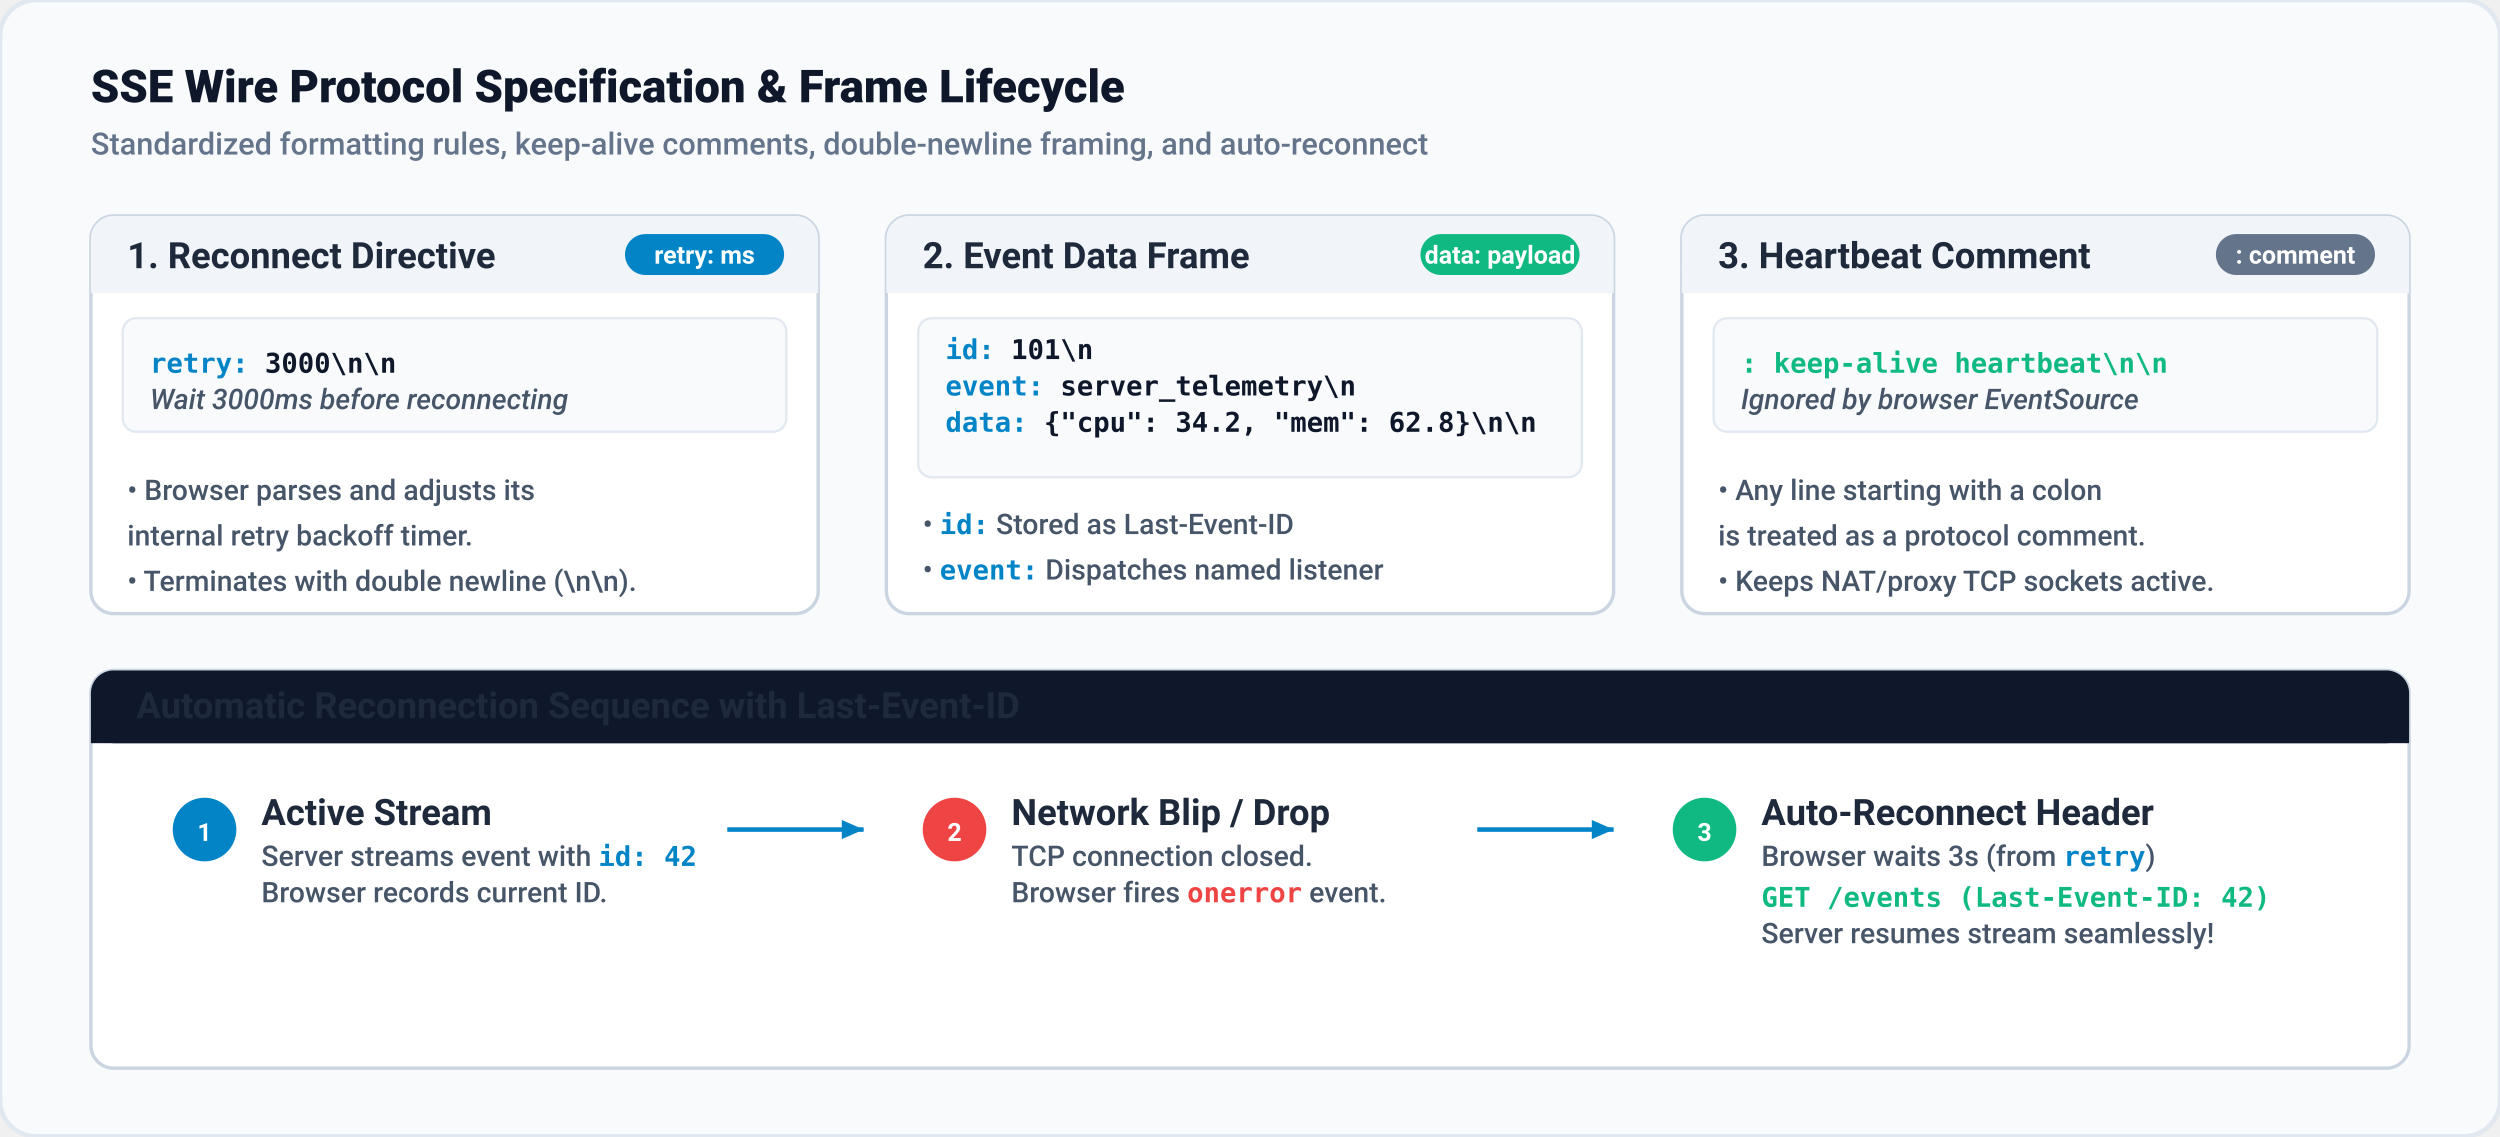
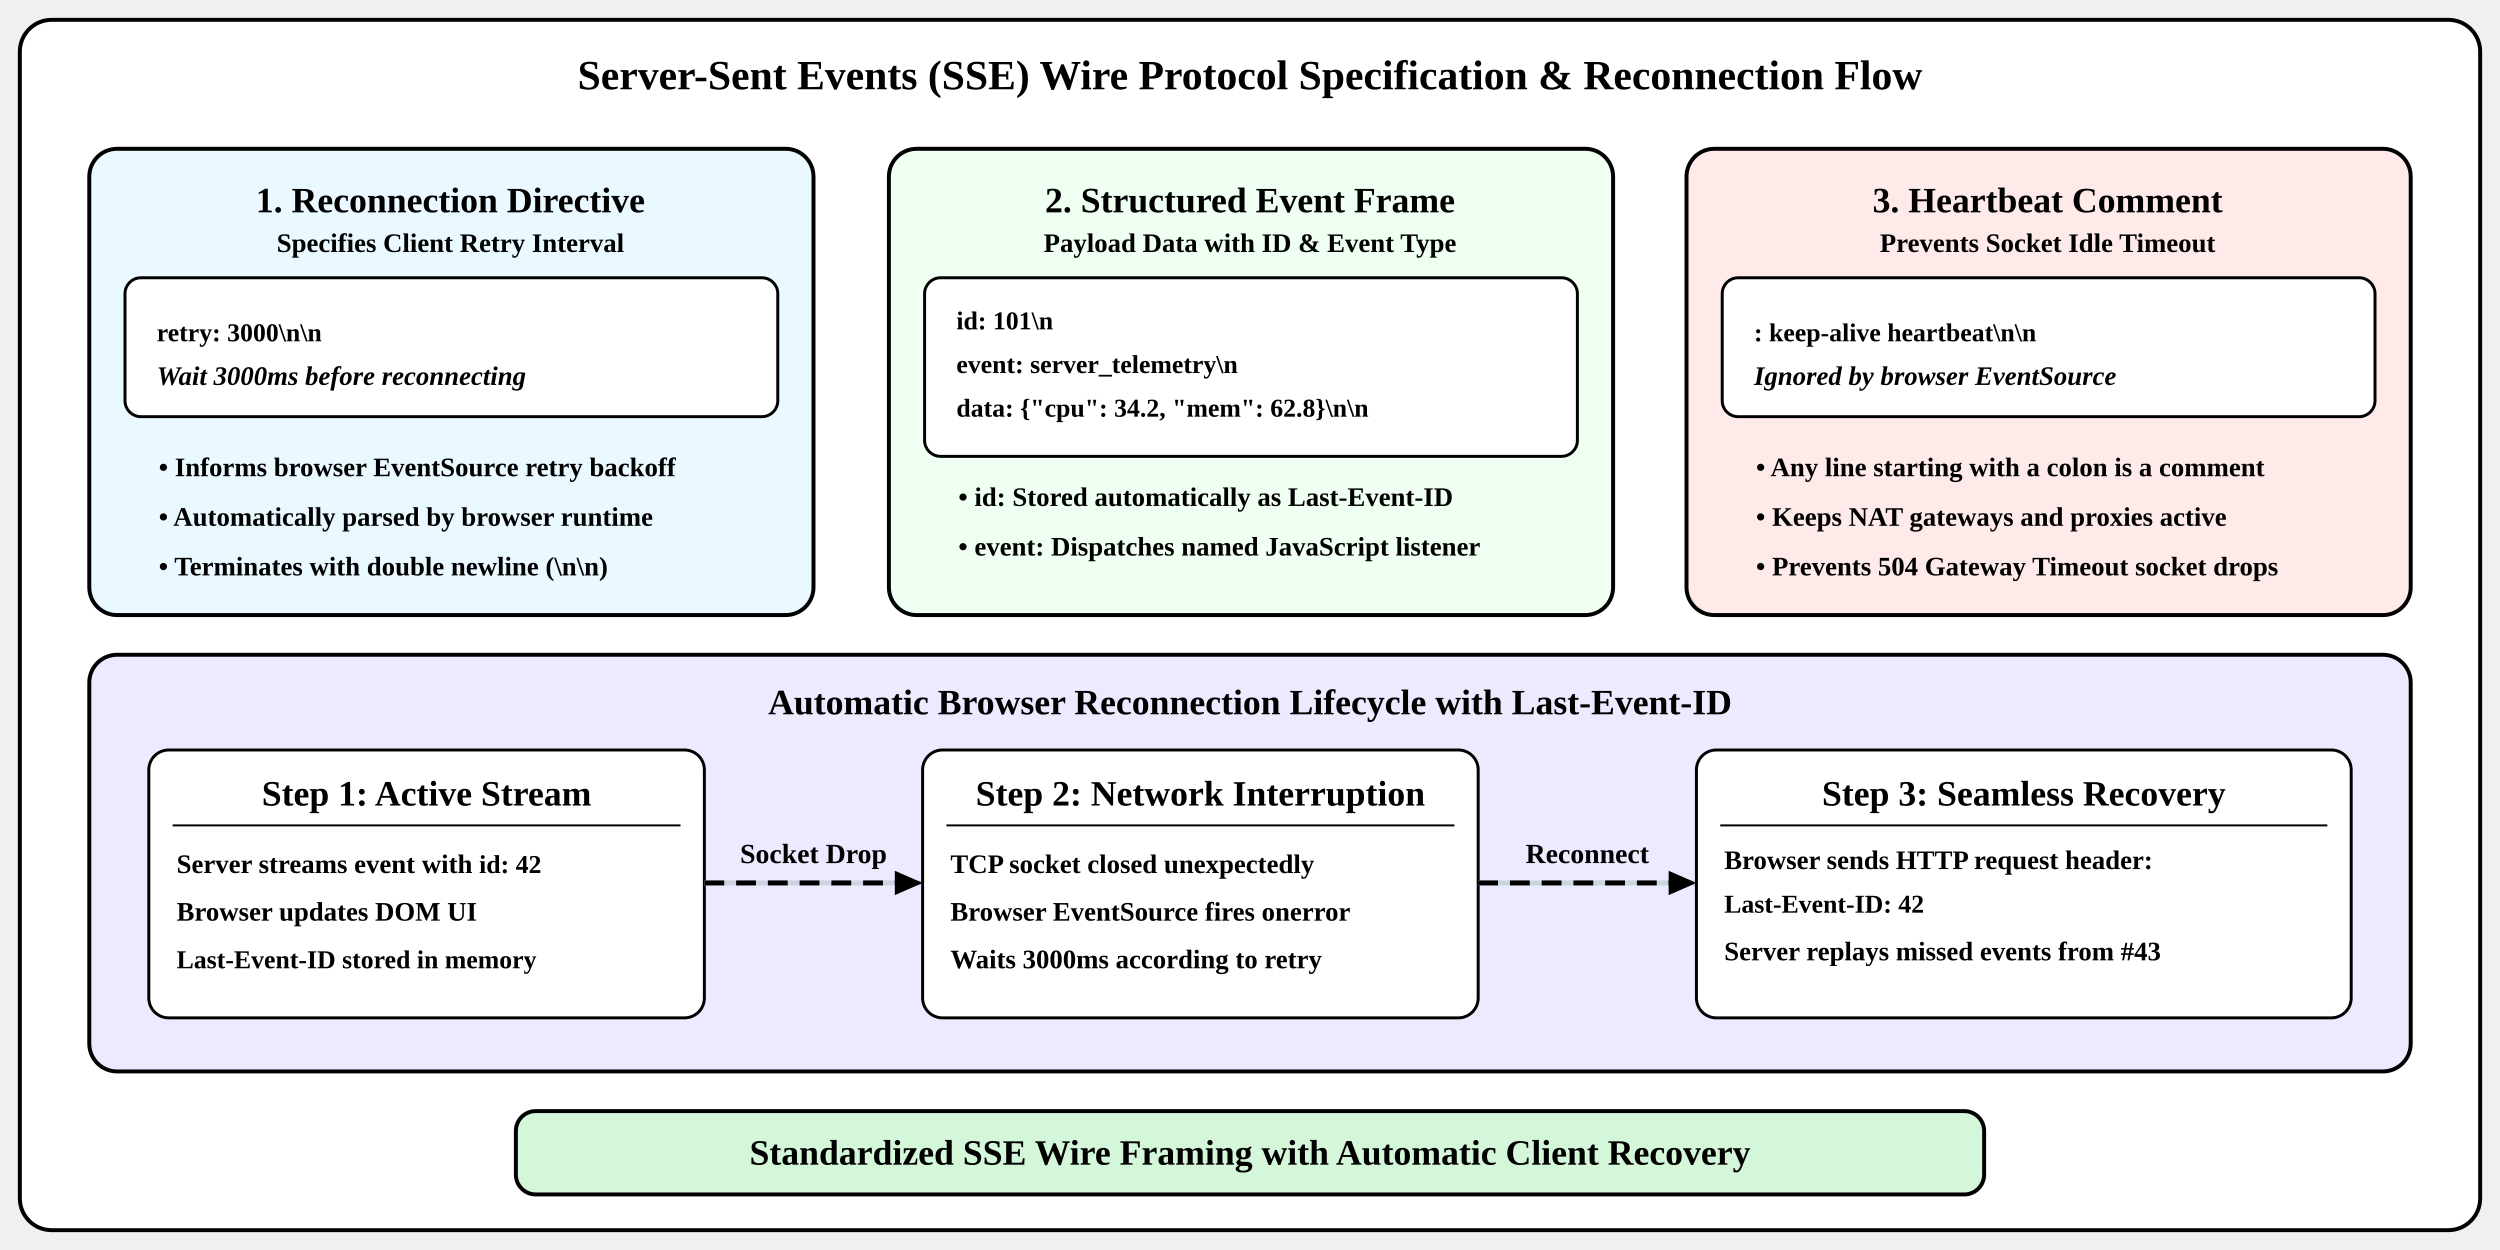
- <svg xmlns="http://www.w3.org/2000/svg" viewBox="0 0 1100 500" width="100%" height="auto">
+ <svg xmlns="http://www.w3.org/2000/svg" viewBox="0 0 1260 630" width="100%" height="auto">
  <defs>
    <style>
-       .txt-title { font-family: -apple-system, BlinkMacSystemFont, "Segoe UI", Roboto, sans-serif; font-size: 20px; font-weight: 800; fill: #0f172a; }
-       .txt-subtitle { font-family: -apple-system, BlinkMacSystemFont, "Segoe UI", Roboto, sans-serif; font-size: 13.5px; font-weight: 500; fill: #64748b; }
-       .txt-node-title { font-family: -apple-system, BlinkMacSystemFont, "Segoe UI", Roboto, sans-serif; font-size: 16px; font-weight: 700; fill: #1e293b; }
-       .txt-code { font-family: ui-monospace, SFMono-Regular, Menlo, monospace; font-size: 12px; font-weight: 600; fill: #0f172a; }
-       .txt-code-kw { font-family: ui-monospace, SFMono-Regular, Menlo, monospace; font-size: 12px; font-weight: 700; fill: #0284c7; }
-       .txt-code-comm { font-family: ui-monospace, SFMono-Regular, Menlo, monospace; font-size: 12px; font-weight: 600; fill: #10b981; }
-       .txt-code-err { font-family: ui-monospace, SFMono-Regular, Menlo, monospace; font-size: 12px; font-weight: 700; fill: #ef4444; }
-       .txt-desc { font-family: -apple-system, BlinkMacSystemFont, "Segoe UI", Roboto, sans-serif; font-size: 12.5px; font-weight: 500; fill: #475569; }
-       .txt-badge { font-family: -apple-system, BlinkMacSystemFont, "Segoe UI", Roboto, sans-serif; font-size: 11px; font-weight: 700; fill: #ffffff; }
+       .txt-title { font-family: "Times New Roman", Times, serif; font-size: 21px; font-weight: 800; fill: #000000; }
+       .txt-node-title { font-family: "Times New Roman", Times, serif; font-size: 18px; font-weight: 800; fill: #000000; }
+       .txt-node-sub { font-family: "Times New Roman", Times, serif; font-size: 13.5px; font-weight: 600; fill: #000000; }
+       .txt-node-code { font-family: "Times New Roman", Times, serif; font-size: 13px; font-weight: 700; fill: #000000; }
+       .txt-arrow-label { font-family: "Times New Roman", Times, serif; font-size: 14px; font-weight: 800; fill: #000000; }

-       @keyframes flow-vert {
-         from { stroke-dashoffset: 24; }
-         to { stroke-dashoffset: 0; }
+       @keyframes flow-dash {
+         from { stroke-dashoffset: 0; }
+         to { stroke-dashoffset: -32; }
      }
-       .time-line {
-         stroke: #94a3b8;
-         stroke-width: 2;
-         stroke-dasharray: 6 4;
-         animation: flow-vert 1.5s linear infinite;
+       .anim-flow {
+         stroke-dasharray: 10 6;
+         animation: flow-dash 1.2s linear infinite;
      }
    </style>
-     <marker id="arrow" viewBox="0 0 10 10" refX="8" refY="5" markerWidth="6" markerHeight="6" orient="auto">
-       <path d="M 0 1.5 L 8 5 L 0 8.5 z" fill="#0284c7" />
-     </marker>
-     <marker id="arrow-green" viewBox="0 0 10 10" refX="8" refY="5" markerWidth="6" markerHeight="6" orient="auto">
-       <path d="M 0 1.5 L 8 5 L 0 8.5 z" fill="#10b981" />
+     <marker id="arrow" viewBox="0 0 10 10" refX="8" refY="5" markerWidth="7" markerHeight="7" orient="auto">
+       <path d="M 0 1.5 L 8 5 L 0 8.5 z" fill="#000000" />
    </marker>
  </defs>
-   <rect width="1100" height="500" rx="16" fill="#f8fafc" stroke="#e2e8f0" stroke-width="2" />
-   <text x="40" y="45" class="txt-title">SSE Wire Protocol Specification &amp; Frame Lifecycle</text>
-   <text x="40" y="68" class="txt-subtitle">Standardized formatting rules, keep-alive comments, double-newline framing, and auto-reconnect</text>
-   <g transform="translate(40, 95)">
-     <rect width="320" height="175" rx="10" fill="#ffffff" stroke="#cbd5e1" stroke-width="1.5" />
-     <rect width="320" height="34" rx="10" fill="#f1f5f9" />
-     <rect y="24" width="320" height="10" fill="#f1f5f9" />
-     <text x="16" y="23" class="txt-node-title" font-size="14">1. Reconnect Directive</text>
-     <rect x="235" y="8" width="70" height="18" rx="9" fill="#0284c7" />
-     <text x="270" y="21" class="txt-badge" text-anchor="middle">retry: ms</text>
-     <g transform="translate(14, 45)">
-       <rect width="292" height="50" rx="6" fill="#f8fafc" stroke="#e2e8f0" />
-       <text x="12" y="24" class="txt-code-kw">retry: <tspan fill="#0f172a">3000\n\n</tspan>
+   <rect x="10" y="10" width="1240" height="610" rx="16" fill="#ffffff" stroke="#000000" stroke-width="2" />
+   <text x="630" y="45" class="txt-title" text-anchor="middle">Server-Sent Events (SSE) Wire Protocol Specification &amp; Reconnection Flow</text>
+   <g transform="translate(45, 75)">
+     <rect width="365" height="235" rx="14" fill="#eaf8ff" stroke="#000000" stroke-width="2" />
+     <text x="182" y="32" class="txt-node-title" text-anchor="middle">1. Reconnection Directive</text>
+     <text x="182" y="52" class="txt-node-sub" text-anchor="middle">Specifies Client Retry Interval</text>
+     <g transform="translate(18, 65)">
+       <rect width="329" height="70" rx="8" fill="#ffffff" stroke="#000000" stroke-width="1.5" />
+       <text x="16" y="32" class="txt-node-code">retry: 3000\n\n</text>
+       <text x="16" y="54" class="txt-node-sub" font-style="italic">Wait 3000ms before reconnecting</text>
+     </g>
+     <text x="35" y="165" class="txt-node-sub">• Informs browser EventSource retry backoff</text>
+     <text x="35" y="190" class="txt-node-sub">• Automatically parsed by browser runtime</text>
+     <text x="35" y="215" class="txt-node-sub">• Terminates with double newline (\n\n)</text>
+   </g>
+   <g transform="translate(448, 75)">
+     <rect width="365" height="235" rx="14" fill="#effff1" stroke="#000000" stroke-width="2" />
+     <text x="182" y="32" class="txt-node-title" text-anchor="middle">2. Structured Event Frame</text>
+     <text x="182" y="52" class="txt-node-sub" text-anchor="middle">Payload Data with ID &amp; Event Type</text>
+     <g transform="translate(18, 65)">
+       <rect width="329" height="90" rx="8" fill="#ffffff" stroke="#000000" stroke-width="1.5" />
+       <text x="16" y="26" class="txt-node-code">id: 101\n</text>
+       <text x="16" y="48" class="txt-node-code">event: server_telemetry\n</text>
+       <text x="16" y="70" class="txt-node-code">data: {"cpu": 34.2, "mem": 62.8}\n\n</text>
+     </g>
+     <text x="35" y="180" class="txt-node-sub">• id: Stored automatically as Last-Event-ID</text>
+     <text x="35" y="205" class="txt-node-sub">• event: Dispatches named JavaScript listener</text>
+   </g>
+   <g transform="translate(850, 75)">
+     <rect width="365" height="235" rx="14" fill="#ffeaea" stroke="#000000" stroke-width="2" />
+     <text x="182" y="32" class="txt-node-title" text-anchor="middle">3. Heartbeat Comment</text>
+     <text x="182" y="52" class="txt-node-sub" text-anchor="middle">Prevents Socket Idle Timeout</text>
+     <g transform="translate(18, 65)">
+       <rect width="329" height="70" rx="8" fill="#ffffff" stroke="#000000" stroke-width="1.5" />
+       <text x="16" y="32" class="txt-node-code">: keep-alive heartbeat\n\n</text>
+       <text x="16" y="54" class="txt-node-sub" font-style="italic">Ignored by browser EventSource</text>
+     </g>
+     <text x="35" y="165" class="txt-node-sub">• Any line starting with a colon is a comment</text>
+     <text x="35" y="190" class="txt-node-sub">• Keeps NAT gateways and proxies active</text>
+     <text x="35" y="215" class="txt-node-sub">• Prevents 504 Gateway Timeout socket drops</text>
+   </g>
+   <g transform="translate(45, 330)">
+     <rect width="1170" height="210" rx="14" fill="#ebeaff" stroke="#000000" stroke-width="2" />
+     <text x="585" y="30" class="txt-node-title" text-anchor="middle">Automatic Browser Reconnection Lifecycle with Last-Event-ID</text>
+     <g transform="translate(30, 48)">
+       <rect width="280" height="135" rx="10" fill="#ffffff" stroke="#000000" stroke-width="1.5" />
+       <text x="140" y="28" class="txt-node-title" font-size="16" text-anchor="middle">Step 1: Active Stream</text>
+       <line x1="12" y1="38" x2="268" y2="38" stroke="#000000" stroke-width="1" />
+       <text x="14" y="62" class="txt-node-sub">Server streams event with <tspan class="txt-node-code">id: 42</tspan>
      </text>
-       <text x="12" y="40" class="txt-desc" font-style="italic">Wait 3000ms before reconnecting</text>
+       <text x="14" y="86" class="txt-node-sub">Browser updates DOM UI</text>
+       <text x="14" y="110" class="txt-node-code">Last-Event-ID stored in memory</text>
    </g>
-     <text x="16" y="125" class="txt-desc">• Browser parses and adjusts its</text>
-     <text x="16" y="145" class="txt-desc">  internal retry backoff timer.</text>
-     <text x="16" y="165" class="txt-desc">• Terminates with double newline (\n\n).</text>
-   </g>
-   <g transform="translate(390, 95)">
-     <rect width="320" height="175" rx="10" fill="#ffffff" stroke="#cbd5e1" stroke-width="1.5" />
-     <rect width="320" height="34" rx="10" fill="#f1f5f9" />
-     <rect y="24" width="320" height="10" fill="#f1f5f9" />
-     <text x="16" y="23" class="txt-node-title" font-size="14">2. Event Data Frame</text>
-     <rect x="235" y="8" width="70" height="18" rx="9" fill="#10b981" />
-     <text x="270" y="21" class="txt-badge" text-anchor="middle">data: payload</text>
-     <g transform="translate(14, 45)">
-       <rect width="292" height="70" rx="6" fill="#f8fafc" stroke="#e2e8f0" />
-       <text x="12" y="18" class="txt-code-kw">id: <tspan fill="#0f172a">101\n</tspan>
-       </text>
-       <text x="12" y="34" class="txt-code-kw">event: <tspan fill="#0f172a">server_telemetry\n</tspan>
-       </text>
-       <text x="12" y="50" class="txt-code-kw">data: <tspan fill="#0f172a">{"cpu": 34.2, "mem": 62.8}\n\n</tspan>
-       </text>
+     <path d="M 310 115 L 420 115" fill="none" stroke="#cbd5e1" stroke-width="2.5" />
+     <path d="M 310 115 L 420 115" fill="none" stroke="#000000" stroke-width="2.5" class="anim-flow" marker-end="url(#arrow)">
+       <animate attributeName="stroke-dashoffset" from="0" to="-32" dur="1.2s" repeatCount="indefinite" />
+     </path>
+     <text x="365" y="105" class="txt-arrow-label" text-anchor="middle">Socket Drop</text>
+     <g transform="translate(420, 48)">
+       <rect width="280" height="135" rx="10" fill="#ffffff" stroke="#000000" stroke-width="1.5" />
+       <text x="140" y="28" class="txt-node-title" font-size="16" text-anchor="middle">Step 2: Network Interruption</text>
+       <line x1="12" y1="38" x2="268" y2="38" stroke="#000000" stroke-width="1" />
+       <text x="14" y="62" class="txt-node-sub">TCP socket closed unexpectedly</text>
+       <text x="14" y="86" class="txt-node-sub">Browser EventSource fires onerror</text>
+       <text x="14" y="110" class="txt-node-sub">Waits 3000ms according to retry</text>
    </g>
-     <text x="16" y="140" class="txt-desc">• <tspan class="txt-code-kw">id:</tspan> Stored as Last-Event-ID</text>
-     <text x="16" y="160" class="txt-desc">• <tspan class="txt-code-kw">event:</tspan> Dispatches named listener</text>
-   </g>
-   <g transform="translate(740, 95)">
-     <rect width="320" height="175" rx="10" fill="#ffffff" stroke="#cbd5e1" stroke-width="1.5" />
-     <rect width="320" height="34" rx="10" fill="#f1f5f9" />
-     <rect y="24" width="320" height="10" fill="#f1f5f9" />
-     <text x="16" y="23" class="txt-node-title" font-size="14">3. Heartbeat Comment</text>
-     <rect x="235" y="8" width="70" height="18" rx="9" fill="#64748b" />
-     <text x="270" y="21" class="txt-badge" text-anchor="middle">: comment</text>
-     <g transform="translate(14, 45)">
-       <rect width="292" height="50" rx="6" fill="#f8fafc" stroke="#e2e8f0" />
-       <text x="12" y="24" class="txt-code-comm">: keep-alive heartbeat\n\n</text>
-       <text x="12" y="40" class="txt-desc" font-style="italic">Ignored by browser EventSource</text>
-     </g>
-     <text x="16" y="125" class="txt-desc">• Any line starting with a colon</text>
-     <text x="16" y="145" class="txt-desc">  is treated as a protocol comment.</text>
-     <text x="16" y="165" class="txt-desc">• Keeps NAT/proxy TCP sockets active.</text>
-   </g>
-   <g transform="translate(40, 295)">
-     <rect width="1020" height="175" rx="10" fill="#ffffff" stroke="#cbd5e1" stroke-width="1.5" />
-     <rect width="1020" height="32" rx="10" fill="#0f172a" />
-     <rect y="22" width="1020" height="10" fill="#0f172a" />
-     <text x="20" y="21" class="txt-node-title" fill="#ffffff" font-size="14">Automatic Reconnection Sequence with Last-Event-ID</text>
-     <g transform="translate(30, 50)">
-       <circle cx="20" cy="20" r="14" fill="#0284c7" />
-       <text x="20" y="25" class="txt-badge" text-anchor="middle">1</text>
-       <text x="45" y="18" class="txt-node-title" font-size="14">Active Stream</text>
-       <text x="45" y="36" class="txt-desc">Server streams event with <tspan class="txt-code-kw">id: 42</tspan>
-       </text>
-       <text x="45" y="52" class="txt-desc">Browser records current ID.</text>
-     </g>
-     <path d="M 280 70 L 340 70" stroke="#0284c7" stroke-width="2" marker-end="url(#arrow)" />
-     <g transform="translate(360, 50)">
-       <circle cx="20" cy="20" r="14" fill="#ef4444" />
-       <text x="20" y="25" class="txt-badge" text-anchor="middle">2</text>
-       <text x="45" y="18" class="txt-node-title" font-size="14">Network Blip / Drop</text>
-       <text x="45" y="36" class="txt-desc">TCP connection closed.</text>
-       <text x="45" y="52" class="txt-desc">Browser fires <tspan class="txt-code-err">onerror</tspan> event.</text>
-     </g>
-     <path d="M 610 70 L 670 70" stroke="#0284c7" stroke-width="2" marker-end="url(#arrow)" />
-     <g transform="translate(690, 50)">
-       <circle cx="20" cy="20" r="14" fill="#10b981" />
-       <text x="20" y="25" class="txt-badge" text-anchor="middle">3</text>
-       <text x="45" y="18" class="txt-node-title" font-size="14">Auto-Reconnect Header</text>
-       <text x="45" y="36" class="txt-desc">Browser waits 3s (from <tspan class="txt-code-kw">retry</tspan>)</text>
-       <text x="45" y="54" class="txt-code-comm">GET /events (Last-Event-ID: 42)</text>
-       <text x="45" y="70" class="txt-desc">Server resumes stream seamlessly!</text>
+     <path d="M 700 115 L 810 115" fill="none" stroke="#cbd5e1" stroke-width="2.5" />
+     <path d="M 700 115 L 810 115" fill="none" stroke="#000000" stroke-width="2.5" class="anim-flow" marker-end="url(#arrow)">
+       <animate attributeName="stroke-dashoffset" from="0" to="-32" dur="1.2s" repeatCount="indefinite" />
+     </path>
+     <text x="755" y="105" class="txt-arrow-label" text-anchor="middle">Reconnect</text>
+     <g transform="translate(810, 48)">
+       <rect width="330" height="135" rx="10" fill="#ffffff" stroke="#000000" stroke-width="1.5" />
+       <text x="165" y="28" class="txt-node-title" font-size="16" text-anchor="middle">Step 3: Seamless Recovery</text>
+       <line x1="12" y1="38" x2="318" y2="38" stroke="#000000" stroke-width="1" />
+       <text x="14" y="60" class="txt-node-sub">Browser sends HTTP request header:</text>
+       <text x="14" y="82" class="txt-node-code">Last-Event-ID: 42</text>
+       <text x="14" y="106" class="txt-node-sub">Server replays missed events from #43</text>
    </g>
  </g>
+   <g transform="translate(260, 560)">
+     <rect width="740" height="42" rx="10" fill="#d4f6d9" stroke="#000000" stroke-width="2" />
+     <text x="370" y="27" class="txt-node-title" font-size="16" text-anchor="middle">Standardized SSE Wire Framing with Automatic Client Recovery</text>
+   </g>
</svg>
